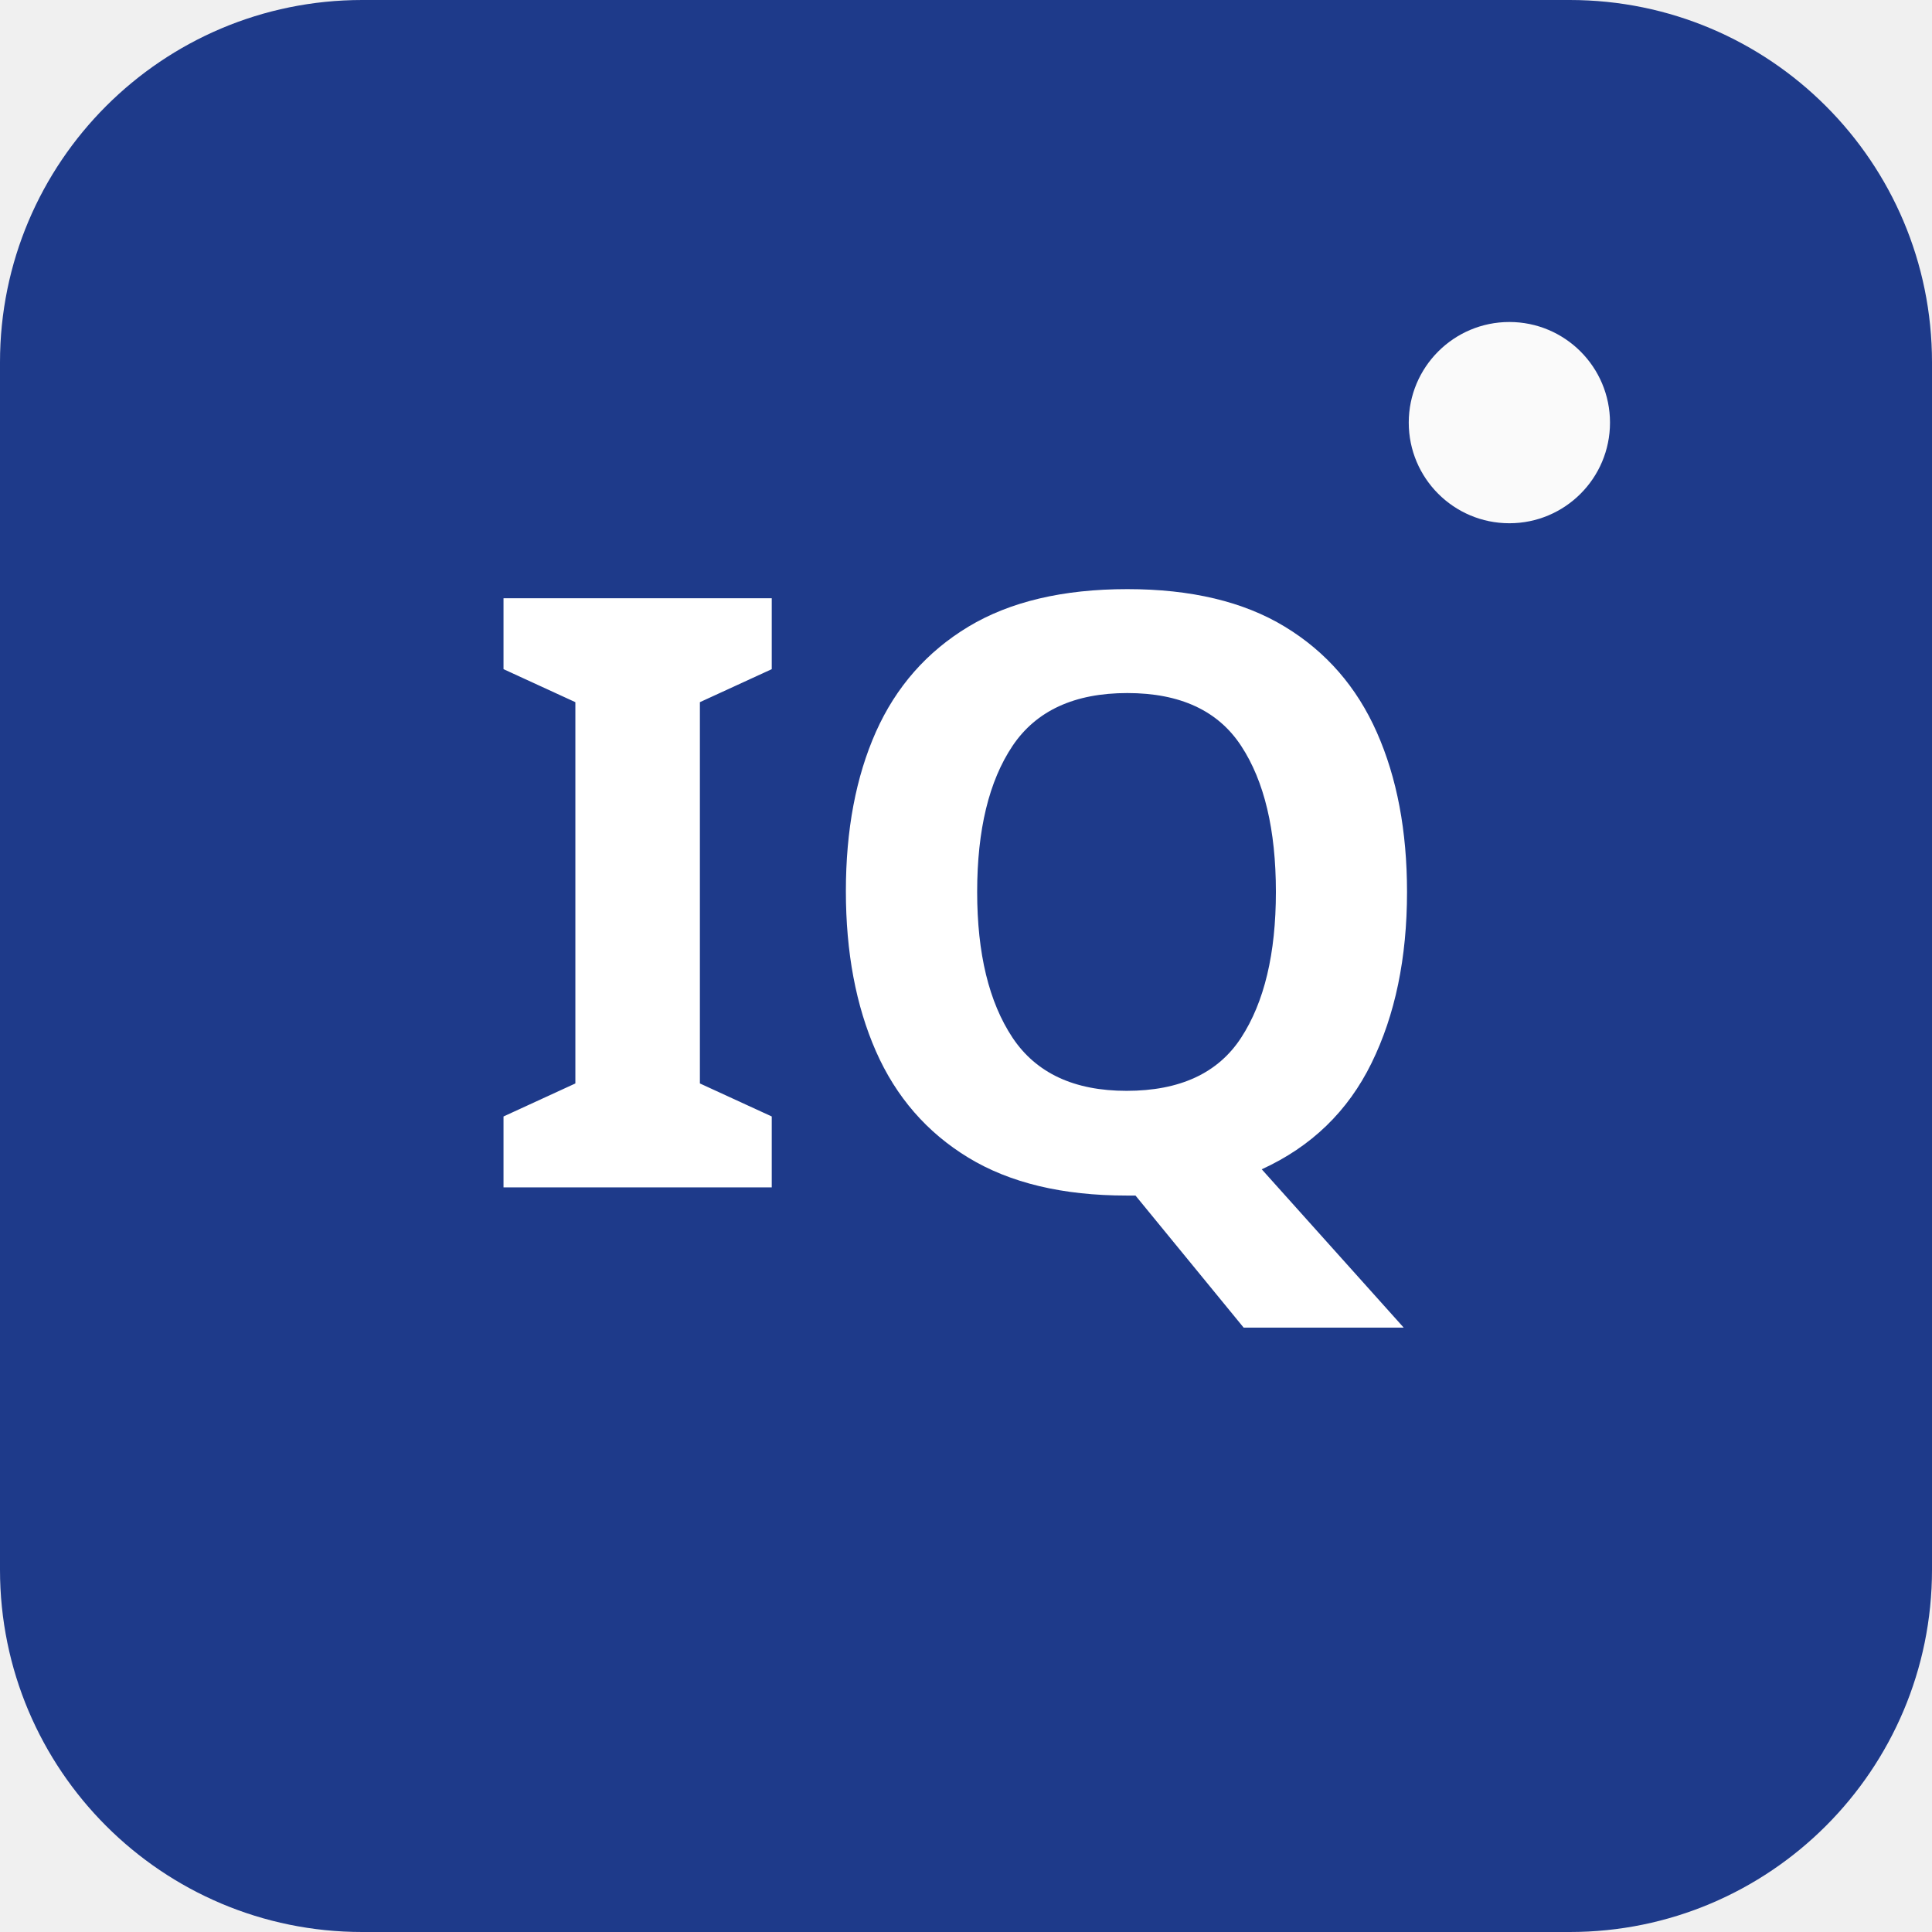
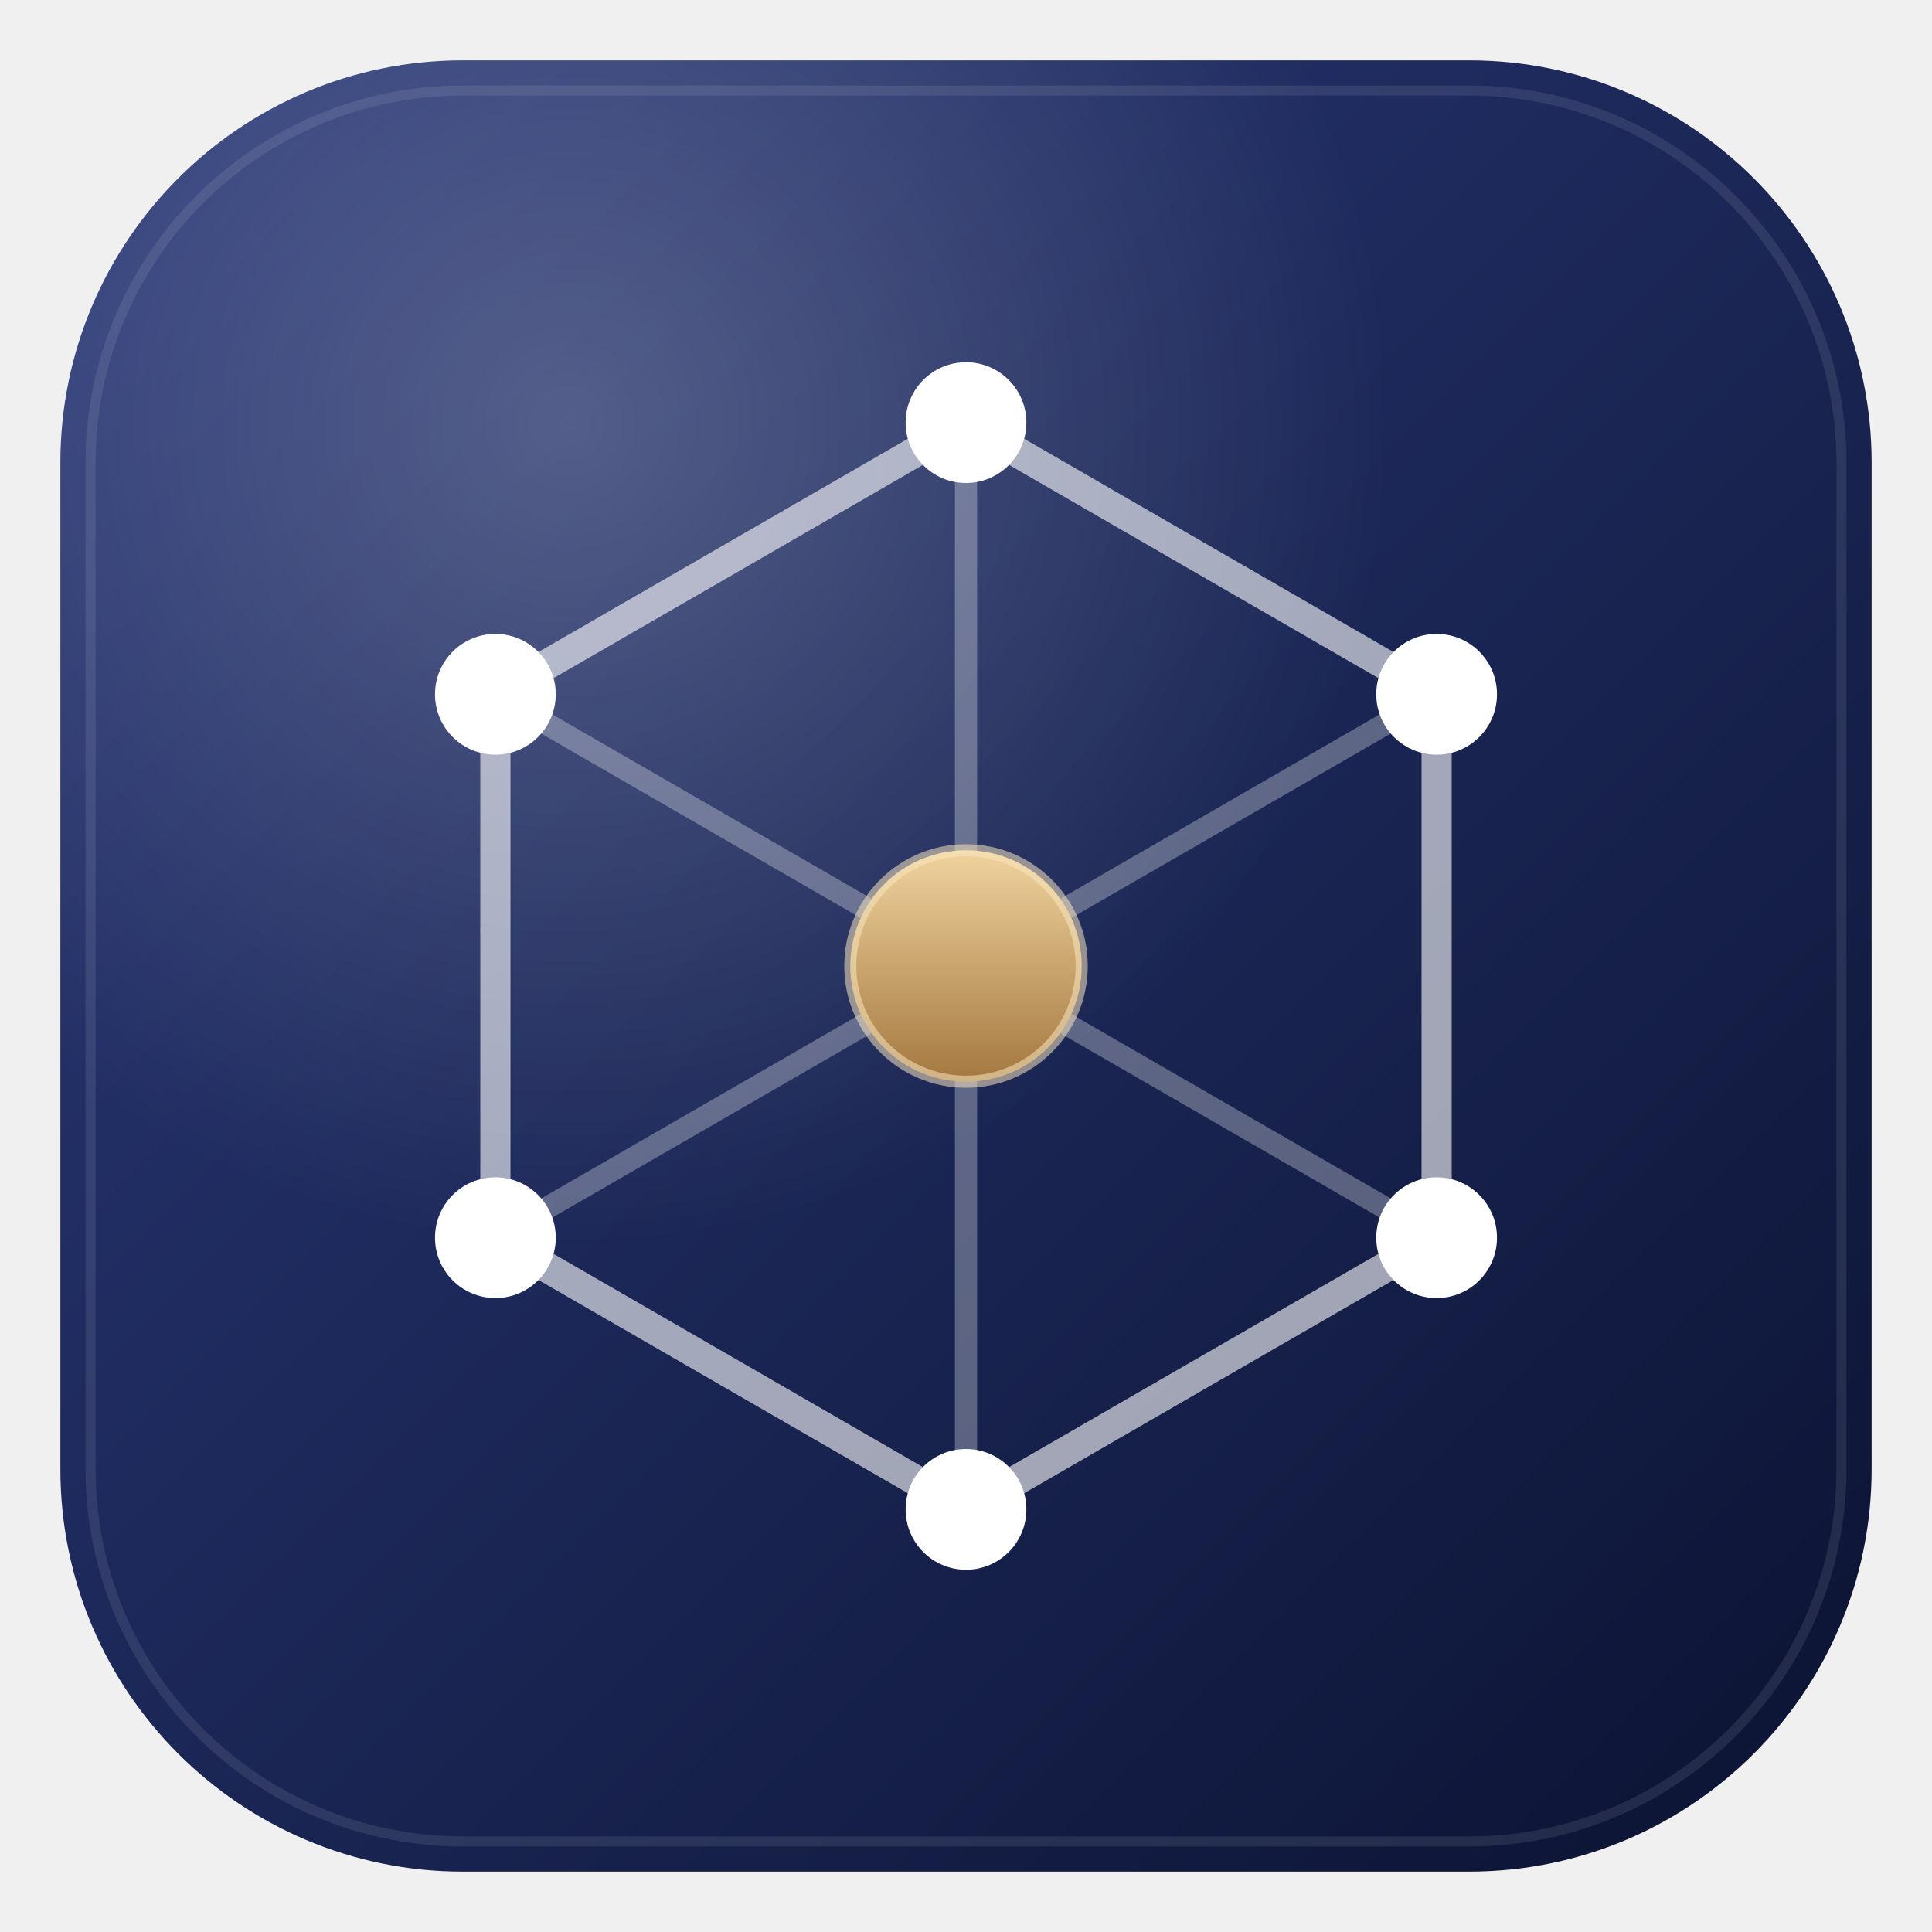
- <svg xmlns="http://www.w3.org/2000/svg" viewBox="0 0 192 192" aria-label="IQ-Test Icon 192">
-   <rect width="192" height="192" rx="36" fill="#1e3a8a" />
-   <text x="96" y="118" font-family="system-ui, sans-serif" font-size="82" font-weight="700" fill="#ffffff" text-anchor="middle">IQ</text>
-   <circle cx="150" cy="42" r="10" fill="#fafafa" />
+ <svg xmlns="http://www.w3.org/2000/svg" viewBox="0 0 192 192" role="img" aria-label="IQ-Test · CHC">
+   <defs>
+     <linearGradient id="bg" x1="0" y1="0" x2="1" y2="1">
+       <stop offset="0" stop-color="#2b3a7a" />
+       <stop offset="1" stop-color="#0b1332" />
+     </linearGradient>
+     <linearGradient id="gold" x1="0" y1="0" x2="0" y2="1">
+       <stop offset="0" stop-color="#f0d39d" />
+       <stop offset="1" stop-color="#a47840" />
+     </linearGradient>
+     <radialGradient id="gloss" cx="0.28" cy="0.2" r="0.65">
+       <stop offset="0" stop-color="#ffffff" stop-opacity="0.22" />
+       <stop offset="0.7" stop-color="#ffffff" stop-opacity="0" />
+     </radialGradient>
+   </defs>
+   <rect x="6" y="6" width="180" height="180" rx="40" fill="url(#bg)" />
+   <rect x="6" y="6" width="180" height="180" rx="40" fill="url(#gloss)" />
+   <rect x="9" y="9" width="174" height="174" rx="37" fill="none" stroke="#ffffff" stroke-opacity="0.09" stroke-width="1" />
+   <polygon points="96,42 142.77,69 142.77,123 96,150 49.23,123 49.23,69" fill="none" stroke="#ffffff" stroke-opacity="0.6" stroke-width="3" stroke-linejoin="round" />
+   <g stroke="#ffffff" stroke-opacity="0.3" stroke-width="2.2" stroke-linecap="round">
+     <line x1="96" y1="96" x2="96" y2="42" />
+     <line x1="96" y1="96" x2="142.77" y2="69" />
+     <line x1="96" y1="96" x2="142.77" y2="123" />
+     <line x1="96" y1="96" x2="96" y2="150" />
+     <line x1="96" y1="96" x2="49.23" y2="123" />
+     <line x1="96" y1="96" x2="49.23" y2="69" />
+   </g>
+   <g fill="#ffffff">
+     <circle cx="96" cy="42" r="6" />
+     <circle cx="142.77" cy="69" r="6" />
+     <circle cx="142.77" cy="123" r="6" />
+     <circle cx="96" cy="150" r="6" />
+     <circle cx="49.23" cy="123" r="6" />
+     <circle cx="49.23" cy="69" r="6" />
+   </g>
+   <circle cx="96" cy="96" r="11.5" fill="url(#gold)" />
+   <circle cx="96" cy="96" r="11.5" fill="none" stroke="#f8e6bf" stroke-opacity="0.55" stroke-width="1.2" />
</svg>
